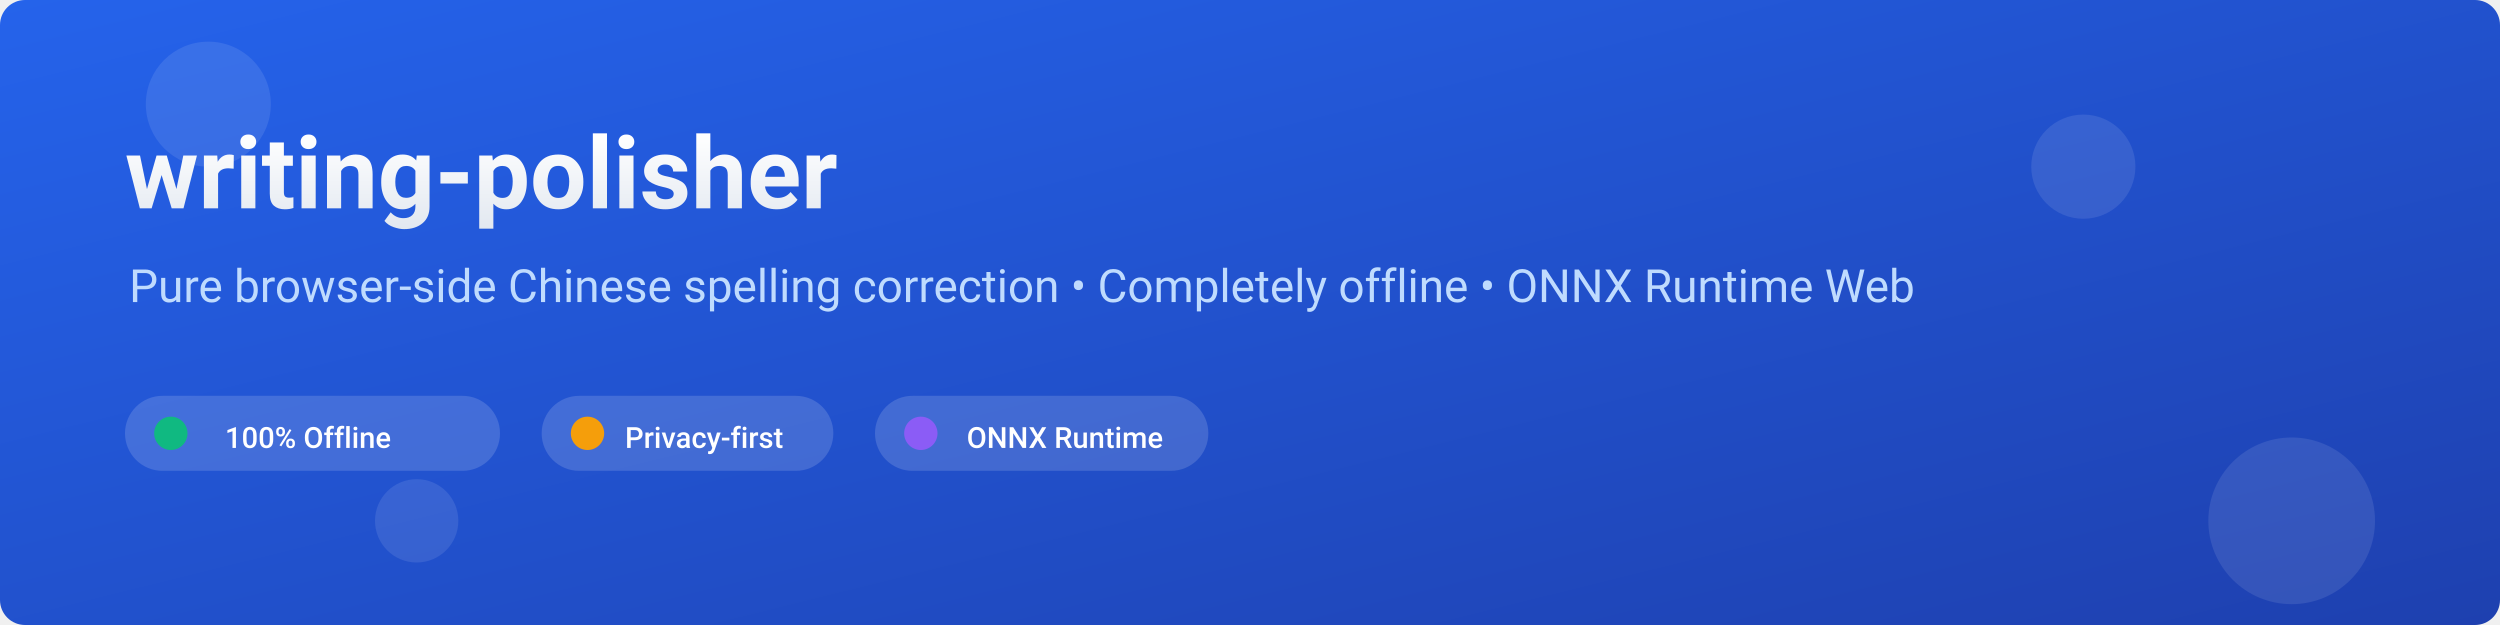
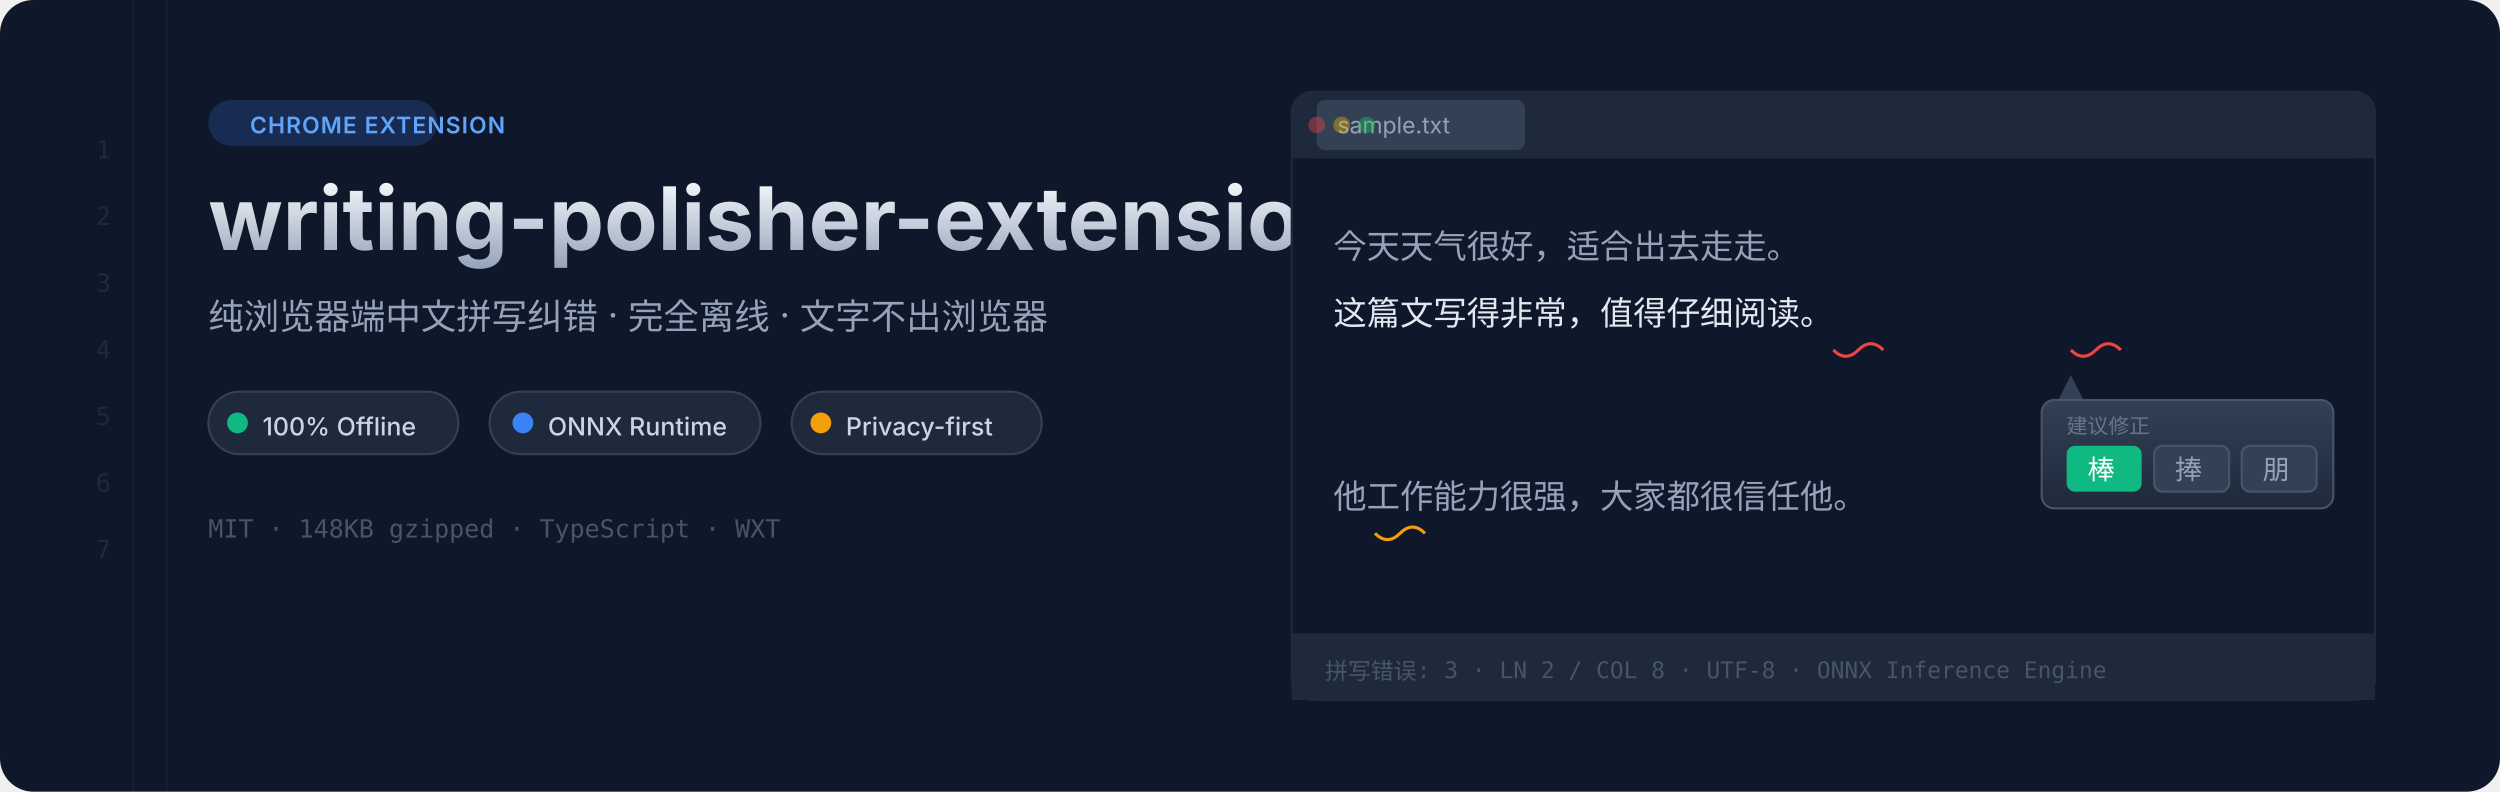
- <svg xmlns="http://www.w3.org/2000/svg" width="1200" height="300" viewBox="0 0 1200 300">
+ <svg xmlns="http://www.w3.org/2000/svg" width="1200" height="380" viewBox="0 0 1200 380" role="img" aria-labelledby="hero-title hero-desc">
  <defs>
-     <linearGradient id="bgGradient" x1="0%" x2="100%" y1="0%" y2="100%">
-       <stop offset="0%" style="stop-color:#2563eb;stop-opacity:1" />
-       <stop offset="100%" style="stop-color:#1e40af;stop-opacity:1" />
+     <linearGradient id="bgGrad" x1="0" y1="0" x2="1200" y2="380">
+       <stop offset="0%" stop-color="#0f172a" />
+       <stop offset="100%" stop-color="#1e293b" />
    </linearGradient>
-     <linearGradient id="textGradient" x1="0%" x2="0%" y1="0%" y2="100%">
-       <stop offset="0%" style="stop-color:#fff;stop-opacity:1" />
-       <stop offset="100%" style="stop-color:#e2e8f0;stop-opacity:1" />
+     <linearGradient id="textGrad" x1="0" y1="0" x2="0" y2="1">
+       <stop offset="0%" stop-color="#f1f5f9" />
+       <stop offset="100%" stop-color="#94a3b8" />
+     </linearGradient>
+     <linearGradient id="errorGrad" x1="0" y1="0" x2="1" y2="0">
+       <stop offset="0%" stop-color="#ef4444" />
+       <stop offset="50%" stop-color="#ef4444" />
+       <stop offset="100%" stop-color="#f87171" />
+     </linearGradient>
+     <linearGradient id="bubbleGrad" x1="0" y1="0" x2="0" y2="1">
+       <stop offset="0%" stop-color="#334155" />
+       <stop offset="100%" stop-color="#1e293b" />
    </linearGradient>
  </defs>
-   <rect width="1200" height="300" fill="url(#bgGradient)" rx="12" ry="12" />
-   <g opacity=".1">
-     <circle cx="100" cy="50" r="30" fill="#fff" />
-     <circle cx="1100" cy="250" r="40" fill="#fff" />
-     <circle cx="200" cy="250" r="20" fill="#fff" />
-     <circle cx="1000" cy="80" r="25" fill="#fff" />
+   <rect width="1200" height="380" fill="url(#bgGrad)" rx="16" />
+   <g opacity="0.08" stroke="#64748b" stroke-width="1">
+     <line x1="64" y1="0" x2="64" y2="380" />
+     <line x1="80" y1="0" x2="80" y2="380" />
  </g>
-   <text x="60" y="100" fill="url(#textGradient)" font-family="-apple-system, BlinkMacSystemFont, 'Segoe UI', Roboto, Oxygen, Ubuntu, Cantarell, sans-serif" font-size="48" font-weight="700">writing-polisher</text>
-   <text x="62" y="145" fill="#bfdbfe" font-family="-apple-system, BlinkMacSystemFont, 'Segoe UI', Roboto, Oxygen, Ubuntu, Cantarell, sans-serif" font-size="22" font-weight="400">Pure browser-side Chinese spelling correction • Completely offline • ONNX Runtime Web</text>
-   <g transform="translate(60, 190)">
-     <rect width="180" height="36" fill="rgba(255,255,255,0.15)" rx="18" />
-     <text x="48" y="25" fill="#fff" font-family="-apple-system, BlinkMacSystemFont, 'Segoe UI', Roboto, Oxygen, Ubuntu, Cantarell, sans-serif" font-size="14" font-weight="500">100% Offline</text>
-     <circle cx="22" cy="18" r="8" fill="#10b981" />
+   <g fill="#475569" font-family="ui-monospace, SFMono-Regular, Menlo, monospace" font-size="12" opacity="0.3">
+     <text x="46" y="76">1</text>
+     <text x="46" y="108">2</text>
+     <text x="46" y="140">3</text>
+     <text x="46" y="172">4</text>
+     <text x="46" y="204">5</text>
+     <text x="46" y="236">6</text>
+     <text x="46" y="268">7</text>
  </g>
-   <g transform="translate(260, 190)">
-     <rect width="140" height="36" fill="rgba(255,255,255,0.15)" rx="18" />
-     <text x="40" y="25" fill="#fff" font-family="-apple-system, BlinkMacSystemFont, 'Segoe UI', Roboto, Oxygen, Ubuntu, Cantarell, sans-serif" font-size="14" font-weight="500">Privacy-first</text>
-     <circle cx="22" cy="18" r="8" fill="#f59e0b" />
+   <g transform="translate(100, 48)">
+     <rect width="110" height="22" rx="11" fill="#3b82f6" opacity="0.2" />
+     <text x="20" y="16" fill="#60a5fa" font-family="-apple-system, BlinkMacSystemFont, 'Segoe UI', sans-serif" font-size="11" font-weight="600" letter-spacing="0.5">CHROME EXTENSION</text>
+     <text x="0" y="72" fill="url(#textGrad)" font-family="-apple-system, BlinkMacSystemFont, 'Segoe UI', sans-serif" font-size="42" font-weight="700">writing-polisher-extension</text>
+     <text x="0" y="110" fill="#94a3b8" font-family="-apple-system, BlinkMacSystemFont, 'Segoe UI', sans-serif" font-size="17" font-weight="400">
+       纯浏览器端中文拼写纠错 · 完全离线 · 文字不出浏览器
+     </text>
+     <g transform="translate(0, 140)">
+       <rect width="120" height="30" rx="15" fill="#1e293b" stroke="#334155" stroke-width="1" />
+       <text x="26" y="21" fill="#cbd5e1" font-family="-apple-system, BlinkMacSystemFont, 'Segoe UI', sans-serif" font-size="12" font-weight="500">100% Offline</text>
+       <circle cx="14" cy="15" r="5" fill="#10b981" />
+     </g>
+     <g transform="translate(135, 140)">
+       <rect width="130" height="30" rx="15" fill="#1e293b" stroke="#334155" stroke-width="1" />
+       <text x="28" y="21" fill="#cbd5e1" font-family="-apple-system, BlinkMacSystemFont, 'Segoe UI', sans-serif" font-size="12" font-weight="500">ONNX Runtime</text>
+       <circle cx="16" cy="15" r="5" fill="#3b82f6" />
+     </g>
+     <g transform="translate(280, 140)">
+       <rect width="120" height="30" rx="15" fill="#1e293b" stroke="#334155" stroke-width="1" />
+       <text x="26" y="21" fill="#cbd5e1" font-family="-apple-system, BlinkMacSystemFont, 'Segoe UI', sans-serif" font-size="12" font-weight="500">Privacy-first</text>
+       <circle cx="14" cy="15" r="5" fill="#f59e0b" />
+     </g>
+     <text x="0" y="210" fill="#475569" font-family="ui-monospace, SFMono-Regular, Menlo, monospace" font-size="12">
+       MIT · 148KB gzipped · TypeScript · WXT
+     </text>
  </g>
-   <g transform="translate(420, 190)">
-     <rect width="160" height="36" fill="rgba(255,255,255,0.15)" rx="18" />
-     <text x="44" y="25" fill="#fff" font-family="-apple-system, BlinkMacSystemFont, 'Segoe UI', Roboto, Oxygen, Ubuntu, Cantarell, sans-serif" font-size="14" font-weight="500">ONNX Runtime</text>
-     <circle cx="22" cy="18" r="8" fill="#8b5cf6" />
+   <g transform="translate(620, 44)">
+     <rect width="520" height="292" rx="10" fill="#0f172a" stroke="#1e293b" stroke-width="1" />
+     <rect x="0" y="0" width="520" height="32" rx="10" fill="#1e293b" />
+     <rect x="0" y="16" width="520" height="16" fill="#1e293b" />
+     <rect x="12" y="4" width="100" height="24" rx="4" fill="#334155" />
+     <text x="22" y="20" fill="#94a3b8" font-family="-apple-system, BlinkMacSystemFont, 'Segoe UI', sans-serif" font-size="11">sample.txt</text>
+     <circle cx="12" cy="16" r="4" fill="#ef4444" opacity="0.4" />
+     <circle cx="24" cy="16" r="4" fill="#eab308" opacity="0.4" />
+     <circle cx="36" cy="16" r="4" fill="#22c55e" opacity="0.4" />
+     <text x="20" y="80" fill="#94a3b8" font-family="-apple-system, BlinkMacSystemFont, 'PingFang SC', 'Segoe UI', sans-serif" font-size="16" font-weight="400">
+       今天天气很好，适合出去走走。
+     </text>
+     <text x="20" y="112" fill="#e2e8f0" font-family="-apple-system, BlinkMacSystemFont, 'PingFang SC', 'Segoe UI', sans-serif" font-size="16" font-weight="400">
+       这篇文<text fill="#f87171" font-weight="500">章</text>写得非常<text fill="#f87171" font-weight="500">捧</text>，值得仔细阅读。
+     </text>
+     <path d="M260,124 Q266,130 272,124 Q278,118 284,124" fill="none" stroke="#ef4444" stroke-width="1.5" />
+     <path d="M374,124 Q380,130 386,124 Q392,118 398,124" fill="none" stroke="#ef4444" stroke-width="1.5" />
+     <g transform="translate(360, 140)">
+       <polygon points="14,-4 8,8 20,8" fill="#334155" />
+       <rect x="0" y="8" width="140" height="52" rx="6" fill="url(#bubbleGrad)" stroke="#475569" stroke-width="1" />
+       <text x="12" y="24" fill="#64748b" font-family="-apple-system, BlinkMacSystemFont, 'PingFang SC', sans-serif" font-size="10">
+         建议修正
+       </text>
+       <rect x="12" y="30" width="36" height="22" rx="4" fill="#10b981" />
+       <text x="22" y="46" fill="#fff" font-family="-apple-system, BlinkMacSystemFont, 'PingFang SC', sans-serif" font-size="13" font-weight="500">棒</text>
+       <rect x="54" y="30" width="36" height="22" rx="4" fill="#334155" stroke="#475569" stroke-width="1" />
+       <text x="64" y="46" fill="#94a3b8" font-family="-apple-system, BlinkMacSystemFont, 'PingFang SC', sans-serif" font-size="13">捧</text>
+       <rect x="96" y="30" width="36" height="22" rx="4" fill="#334155" stroke="#475569" stroke-width="1" />
+       <text x="106" y="46" fill="#94a3b8" font-family="-apple-system, BlinkMacSystemFont, 'PingFang SC', sans-serif" font-size="13">朋</text>
+     </g>
+     <text x="20" y="200" fill="#94a3b8" font-family="-apple-system, BlinkMacSystemFont, 'PingFang SC', 'Segoe UI', sans-serif" font-size="16" font-weight="400">
+       他<text fill="#f87171" font-weight="500">的</text>工作能力很强，大家都很信任他。
+     </text>
+     <path d="M40,212 Q46,218 52,212 Q58,206 64,212" fill="none" stroke="#f59e0b" stroke-width="1.5" />
+     <rect x="0" y="260" width="520" height="32" rx="0 0 10 10" fill="#1e293b" />
+     <text x="16" y="282" fill="#475569" font-family="ui-monospace, SFMono-Regular, Menlo, monospace" font-size="11">
+       拼写错误: 3 · LN 2 / COL 8 · UTF-8 · ONNX Inference Engine
+     </text>
  </g>
</svg>
